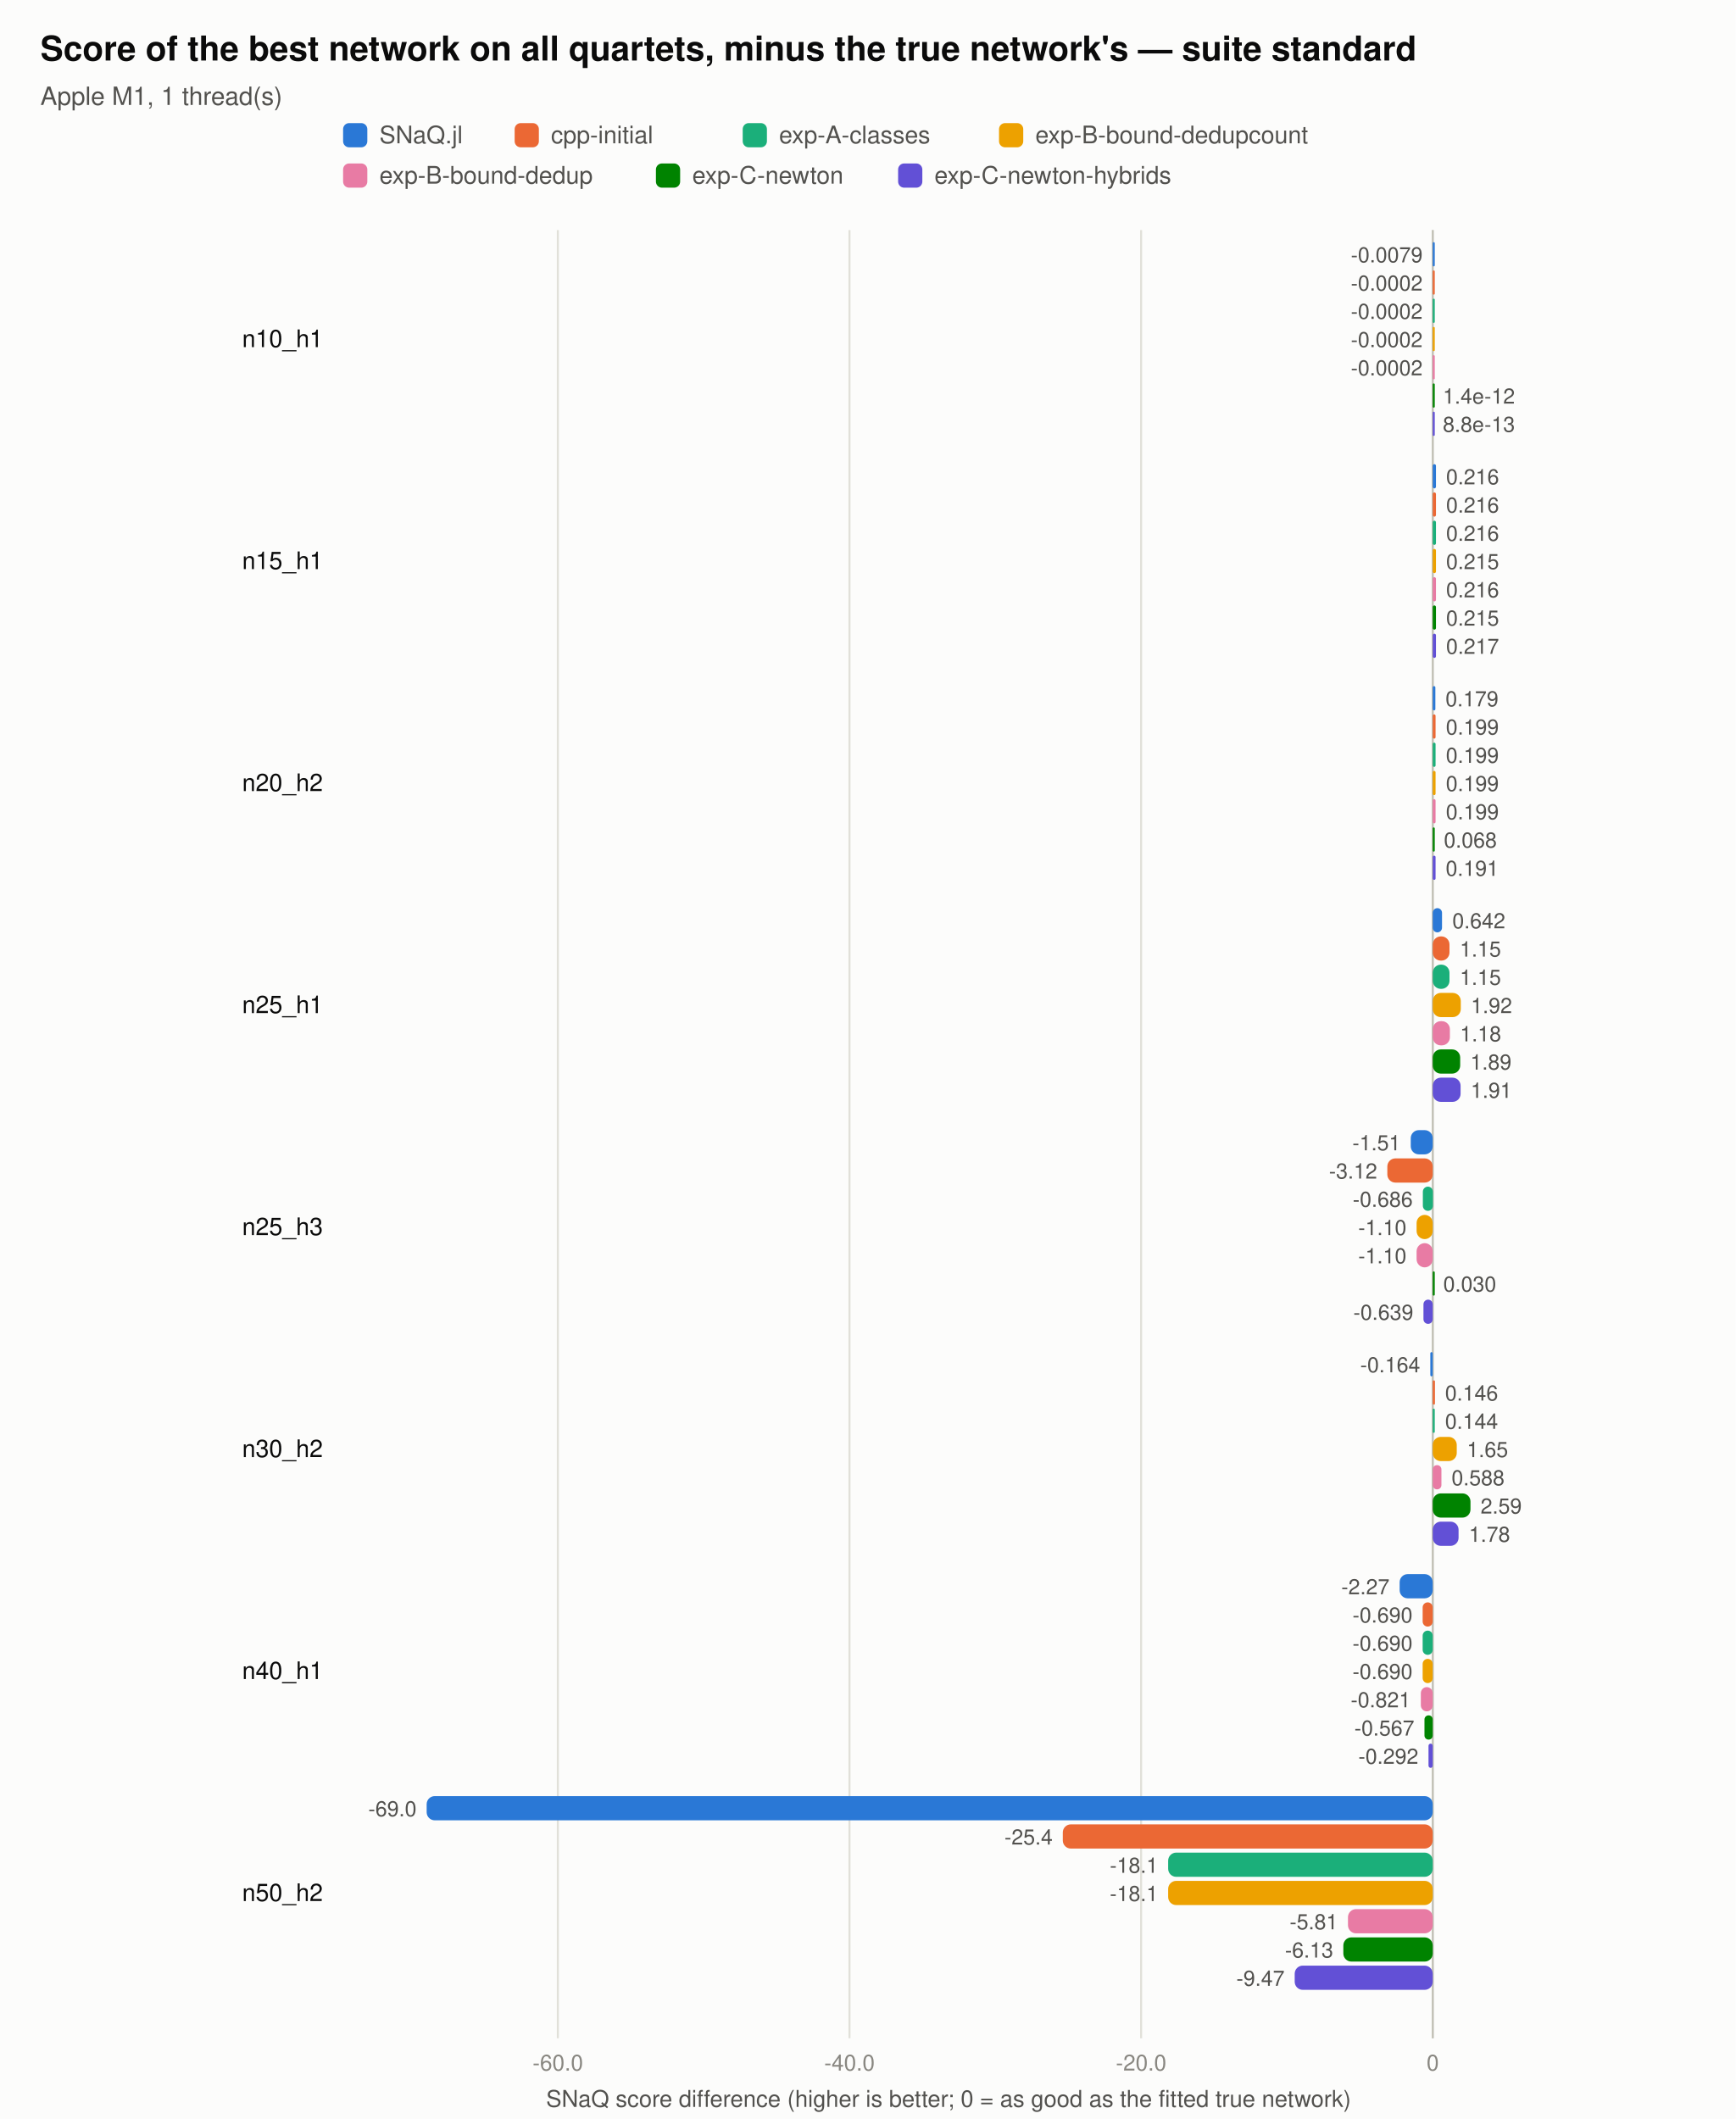
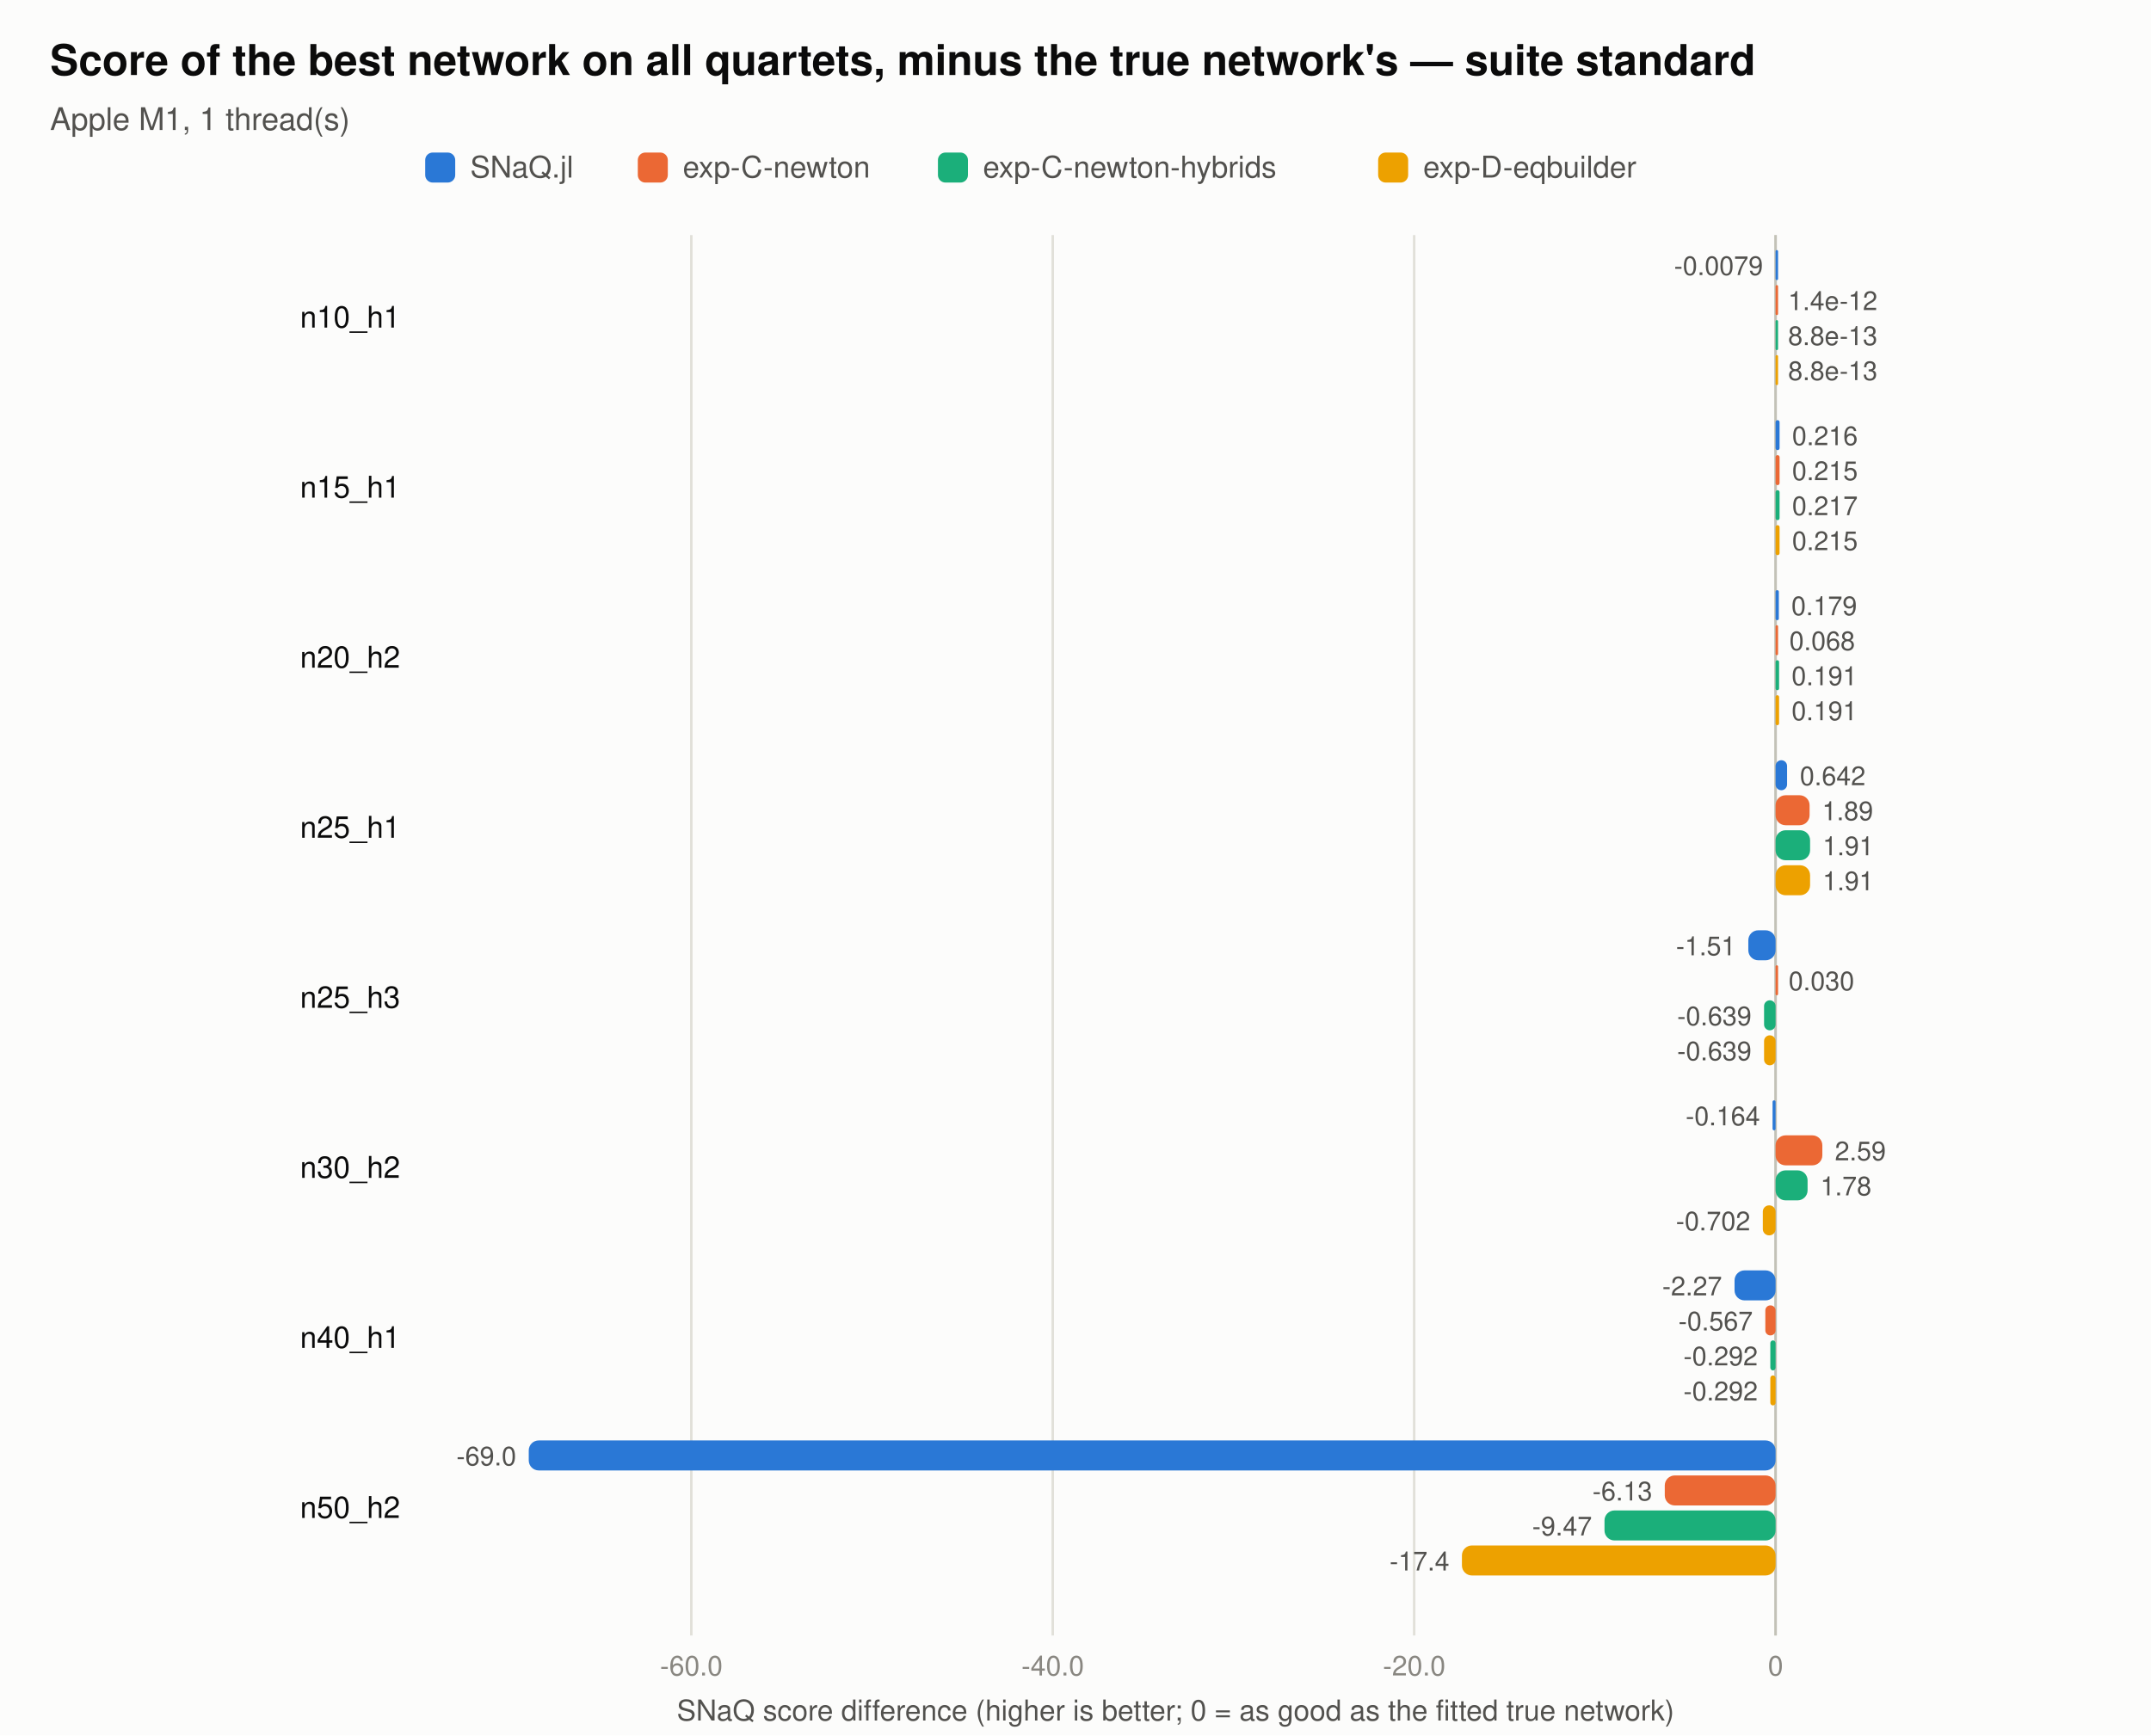
- <svg xmlns="http://www.w3.org/2000/svg" width="860" height="1050" viewBox="0 0 860 1050" font-family="-apple-system, BlinkMacSystemFont, 'Segoe UI', Helvetica, Arial, sans-serif">
-   <rect width="860" height="1050" fill="#fcfcfb" />
+ <svg xmlns="http://www.w3.org/2000/svg" width="860" height="694" viewBox="0 0 860 694" font-family="-apple-system, BlinkMacSystemFont, 'Segoe UI', Helvetica, Arial, sans-serif">
+   <rect width="860" height="694" fill="#fcfcfb" />
  <text x="20" y="30" font-size="17" font-weight="600" fill="#0b0b0b">Score of the best network on all quartets, minus the true network's — suite standard</text>
  <text x="20" y="52" font-size="12.5" fill="#52514e">Apple M1, 1 thread(s)</text>
  <rect x="170" y="61" width="12" height="12" rx="3" fill="#2a78d6" />
  <text x="188" y="71" font-size="12" fill="#52514e">SNaQ.jl</text>
  <rect x="255" y="61" width="12" height="12" rx="3" fill="#eb6834" />
-   <text x="273" y="71" font-size="12" fill="#52514e">cpp-initial</text>
-   <rect x="368" y="61" width="12" height="12" rx="3" fill="#1baf7a" />
-   <text x="386" y="71" font-size="12" fill="#52514e">exp-A-classes</text>
-   <rect x="495" y="61" width="12" height="12" rx="3" fill="#eda100" />
-   <text x="513" y="71" font-size="12" fill="#52514e">exp-B-bound-dedupcount</text>
-   <rect x="170" y="81" width="12" height="12" rx="3" fill="#e87ba4" />
-   <text x="188" y="91" font-size="12" fill="#52514e">exp-B-bound-dedup</text>
-   <rect x="325" y="81" width="12" height="12" rx="3" fill="#008300" />
-   <text x="343" y="91" font-size="12" fill="#52514e">exp-C-newton</text>
-   <rect x="445" y="81" width="12" height="12" rx="3" fill="#6250d6" />
-   <text x="463" y="91" font-size="12" fill="#52514e">exp-C-newton-hybrids</text>
-   <line x1="276.4" y1="114" x2="276.4" y2="1010" stroke="#e1e0d9" stroke-width="1" />
-   <text x="276.4" y="1026" font-size="11" fill="#898781" text-anchor="middle">-60.0</text>
-   <line x1="420.9" y1="114" x2="420.9" y2="1010" stroke="#e1e0d9" stroke-width="1" />
-   <text x="420.9" y="1026" font-size="11" fill="#898781" text-anchor="middle">-40.0</text>
-   <line x1="565.4" y1="114" x2="565.4" y2="1010" stroke="#e1e0d9" stroke-width="1" />
-   <text x="565.4" y="1026" font-size="11" fill="#898781" text-anchor="middle">-20.0</text>
-   <line x1="709.9" y1="114" x2="709.9" y2="1010" stroke="#e1e0d9" stroke-width="1" />
-   <text x="709.9" y="1026" font-size="11" fill="#898781" text-anchor="middle">0</text>
-   <text x="470.0" y="1044" font-size="11.5" fill="#52514e" text-anchor="middle">SNaQ score difference (higher is better; 0 = as good as the fitted true network)</text>
-   <line x1="709.9" y1="114" x2="709.9" y2="1010" stroke="#c3c2b7" stroke-width="1" />
-   <text x="160" y="172.0" font-size="12" fill="#0b0b0b" text-anchor="end">n10_h1</text>
+   <text x="273" y="71" font-size="12" fill="#52514e">exp-C-newton</text>
+   <rect x="375" y="61" width="12" height="12" rx="3" fill="#1baf7a" />
+   <text x="393" y="71" font-size="12" fill="#52514e">exp-C-newton-hybrids</text>
+   <rect x="551" y="61" width="12" height="12" rx="3" fill="#eda100" />
+   <text x="569" y="71" font-size="12" fill="#52514e">exp-D-eqbuilder</text>
+   <line x1="276.4" y1="94" x2="276.4" y2="654" stroke="#e1e0d9" stroke-width="1" />
+   <text x="276.4" y="670" font-size="11" fill="#898781" text-anchor="middle">-60.0</text>
+   <line x1="420.9" y1="94" x2="420.9" y2="654" stroke="#e1e0d9" stroke-width="1" />
+   <text x="420.9" y="670" font-size="11" fill="#898781" text-anchor="middle">-40.0</text>
+   <line x1="565.4" y1="94" x2="565.4" y2="654" stroke="#e1e0d9" stroke-width="1" />
+   <text x="565.4" y="670" font-size="11" fill="#898781" text-anchor="middle">-20.0</text>
+   <line x1="709.9" y1="94" x2="709.9" y2="654" stroke="#e1e0d9" stroke-width="1" />
+   <text x="709.9" y="670" font-size="11" fill="#898781" text-anchor="middle">0</text>
+   <text x="470.0" y="688" font-size="11.5" fill="#52514e" text-anchor="middle">SNaQ score difference (higher is better; 0 = as good as the fitted true network)</text>
+   <line x1="709.9" y1="94" x2="709.9" y2="654" stroke="#c3c2b7" stroke-width="1" />
+   <text x="160" y="131.0" font-size="12" fill="#0b0b0b" text-anchor="end">n10_h1</text>
  <g>
-     <rect x="709.9" y="120" width="1.0" height="12" rx="0.5" fill="#2a78d6" />
+     <rect x="709.9" y="100" width="1.0" height="12" rx="0.5" fill="#2a78d6" />
  </g>
-   <text x="704.9" y="130" font-size="10.5" fill="#52514e" text-anchor="end">-0.0079</text>
+   <text x="704.9" y="110" font-size="10.5" fill="#52514e" text-anchor="end">-0.0079</text>
  <g>
-     <rect x="709.9" y="134" width="1.0" height="12" rx="0.5" fill="#eb6834" />
+     <rect x="709.9" y="114" width="1.0" height="12" rx="0.5" fill="#eb6834" />
  </g>
-   <text x="704.9" y="144" font-size="10.5" fill="#52514e" text-anchor="end">-0.0002</text>
+   <text x="714.9" y="124" font-size="10.5" fill="#52514e" text-anchor="start">1.4e-12</text>
  <g>
-     <rect x="709.9" y="148" width="1.0" height="12" rx="0.5" fill="#1baf7a" />
+     <rect x="709.9" y="128" width="1.0" height="12" rx="0.5" fill="#1baf7a" />
  </g>
-   <text x="704.9" y="158" font-size="10.5" fill="#52514e" text-anchor="end">-0.0002</text>
+   <text x="714.9" y="138" font-size="10.5" fill="#52514e" text-anchor="start">8.8e-13</text>
  <g>
-     <rect x="709.9" y="162" width="1.0" height="12" rx="0.5" fill="#eda100" />
+     <rect x="709.9" y="142" width="1.0" height="12" rx="0.5" fill="#eda100" />
  </g>
-   <text x="704.9" y="172" font-size="10.5" fill="#52514e" text-anchor="end">-0.0002</text>
+   <text x="714.9" y="152" font-size="10.5" fill="#52514e" text-anchor="start">8.8e-13</text>
+   <text x="160" y="199.0" font-size="12" fill="#0b0b0b" text-anchor="end">n15_h1</text>
  <g>
-     <rect x="709.9" y="176" width="1.0" height="12" rx="0.5" fill="#e87ba4" />
+     <rect x="709.9" y="168" width="1.6" height="12" rx="0.8" fill="#2a78d6" />
  </g>
-   <text x="704.9" y="186" font-size="10.5" fill="#52514e" text-anchor="end">-0.0002</text>
+   <text x="716.5" y="178" font-size="10.5" fill="#52514e" text-anchor="start">0.216</text>
  <g>
-     <rect x="709.9" y="190" width="1.0" height="12" rx="0.5" fill="#008300" />
+     <rect x="709.9" y="182" width="1.6" height="12" rx="0.8" fill="#eb6834" />
  </g>
-   <text x="714.9" y="200" font-size="10.5" fill="#52514e" text-anchor="start">1.4e-12</text>
+   <text x="716.5" y="192" font-size="10.5" fill="#52514e" text-anchor="start">0.215</text>
  <g>
-     <rect x="709.9" y="204" width="1.0" height="12" rx="0.5" fill="#6250d6" />
+     <rect x="709.9" y="196" width="1.6" height="12" rx="0.8" fill="#1baf7a" />
  </g>
-   <text x="714.9" y="214" font-size="10.5" fill="#52514e" text-anchor="start">8.8e-13</text>
-   <text x="160" y="282.0" font-size="12" fill="#0b0b0b" text-anchor="end">n15_h1</text>
+   <text x="716.5" y="206" font-size="10.5" fill="#52514e" text-anchor="start">0.217</text>
  <g>
-     <rect x="709.9" y="230" width="1.6" height="12" rx="0.8" fill="#2a78d6" />
+     <rect x="709.9" y="210" width="1.6" height="12" rx="0.8" fill="#eda100" />
  </g>
-   <text x="716.5" y="240" font-size="10.5" fill="#52514e" text-anchor="start">0.216</text>
+   <text x="716.5" y="220" font-size="10.5" fill="#52514e" text-anchor="start">0.215</text>
+   <text x="160" y="267.0" font-size="12" fill="#0b0b0b" text-anchor="end">n20_h2</text>
  <g>
-     <rect x="709.9" y="244" width="1.6" height="12" rx="0.8" fill="#eb6834" />
+     <rect x="709.9" y="236" width="1.3" height="12" rx="0.6" fill="#2a78d6" />
  </g>
-   <text x="716.5" y="254" font-size="10.5" fill="#52514e" text-anchor="start">0.216</text>
+   <text x="716.2" y="246" font-size="10.5" fill="#52514e" text-anchor="start">0.179</text>
  <g>
-     <rect x="709.9" y="258" width="1.6" height="12" rx="0.8" fill="#1baf7a" />
+     <rect x="709.9" y="250" width="1.0" height="12" rx="0.5" fill="#eb6834" />
  </g>
-   <text x="716.5" y="268" font-size="10.5" fill="#52514e" text-anchor="start">0.216</text>
+   <text x="715.4" y="260" font-size="10.5" fill="#52514e" text-anchor="start">0.068</text>
  <g>
-     <rect x="709.9" y="272" width="1.6" height="12" rx="0.8" fill="#eda100" />
+     <rect x="709.9" y="264" width="1.4" height="12" rx="0.7" fill="#1baf7a" />
  </g>
-   <text x="716.5" y="282" font-size="10.5" fill="#52514e" text-anchor="start">0.215</text>
+   <text x="716.3" y="274" font-size="10.5" fill="#52514e" text-anchor="start">0.191</text>
  <g>
-     <rect x="709.9" y="286" width="1.6" height="12" rx="0.8" fill="#e87ba4" />
+     <rect x="709.9" y="278" width="1.4" height="12" rx="0.7" fill="#eda100" />
  </g>
-   <text x="716.5" y="296" font-size="10.5" fill="#52514e" text-anchor="start">0.216</text>
+   <text x="716.3" y="288" font-size="10.5" fill="#52514e" text-anchor="start">0.191</text>
+   <text x="160" y="335.0" font-size="12" fill="#0b0b0b" text-anchor="end">n25_h1</text>
  <g>
-     <rect x="709.9" y="300" width="1.6" height="12" rx="0.8" fill="#008300" />
+     <rect x="709.9" y="304" width="4.6" height="12" rx="2.3" fill="#2a78d6" />
  </g>
-   <text x="716.5" y="310" font-size="10.5" fill="#52514e" text-anchor="start">0.215</text>
+   <text x="719.6" y="314" font-size="10.5" fill="#52514e" text-anchor="start">0.642</text>
  <g>
-     <rect x="709.9" y="314" width="1.6" height="12" rx="0.8" fill="#6250d6" />
+     <rect x="709.9" y="318" width="13.6" height="12" rx="4.0" fill="#eb6834" />
  </g>
-   <text x="716.5" y="324" font-size="10.5" fill="#52514e" text-anchor="start">0.217</text>
-   <text x="160" y="392.0" font-size="12" fill="#0b0b0b" text-anchor="end">n20_h2</text>
+   <text x="728.5" y="328" font-size="10.5" fill="#52514e" text-anchor="start">1.89</text>
  <g>
-     <rect x="709.9" y="340" width="1.3" height="12" rx="0.6" fill="#2a78d6" />
+     <rect x="709.9" y="332" width="13.8" height="12" rx="4.0" fill="#1baf7a" />
  </g>
-   <text x="716.2" y="350" font-size="10.5" fill="#52514e" text-anchor="start">0.179</text>
+   <text x="728.7" y="342" font-size="10.5" fill="#52514e" text-anchor="start">1.91</text>
  <g>
-     <rect x="709.9" y="354" width="1.4" height="12" rx="0.7" fill="#eb6834" />
+     <rect x="709.9" y="346" width="13.8" height="12" rx="4.0" fill="#eda100" />
  </g>
-   <text x="716.4" y="364" font-size="10.5" fill="#52514e" text-anchor="start">0.199</text>
+   <text x="728.7" y="356" font-size="10.5" fill="#52514e" text-anchor="start">1.91</text>
+   <text x="160" y="403.0" font-size="12" fill="#0b0b0b" text-anchor="end">n25_h3</text>
  <g>
-     <rect x="709.9" y="368" width="1.4" height="12" rx="0.7" fill="#1baf7a" />
+     <rect x="699.0" y="372" width="10.9" height="12" rx="4.0" fill="#2a78d6" />
  </g>
-   <text x="716.4" y="378" font-size="10.5" fill="#52514e" text-anchor="start">0.199</text>
+   <text x="694.0" y="382" font-size="10.5" fill="#52514e" text-anchor="end">-1.51</text>
  <g>
-     <rect x="709.9" y="382" width="1.4" height="12" rx="0.7" fill="#eda100" />
+     <rect x="709.9" y="386" width="1.0" height="12" rx="0.5" fill="#eb6834" />
  </g>
-   <text x="716.4" y="392" font-size="10.5" fill="#52514e" text-anchor="start">0.199</text>
+   <text x="715.1" y="396" font-size="10.5" fill="#52514e" text-anchor="start">0.030</text>
  <g>
-     <rect x="709.9" y="396" width="1.4" height="12" rx="0.7" fill="#e87ba4" />
+     <rect x="705.3" y="400" width="4.6" height="12" rx="2.3" fill="#1baf7a" />
  </g>
-   <text x="716.4" y="406" font-size="10.5" fill="#52514e" text-anchor="start">0.199</text>
+   <text x="700.3" y="410" font-size="10.5" fill="#52514e" text-anchor="end">-0.639</text>
  <g>
-     <rect x="709.9" y="410" width="1.0" height="12" rx="0.5" fill="#008300" />
+     <rect x="705.3" y="414" width="4.6" height="12" rx="2.3" fill="#eda100" />
  </g>
-   <text x="715.4" y="420" font-size="10.5" fill="#52514e" text-anchor="start">0.068</text>
+   <text x="700.3" y="424" font-size="10.5" fill="#52514e" text-anchor="end">-0.639</text>
+   <text x="160" y="471.0" font-size="12" fill="#0b0b0b" text-anchor="end">n30_h2</text>
  <g>
-     <rect x="709.9" y="424" width="1.4" height="12" rx="0.7" fill="#6250d6" />
+     <rect x="708.7" y="440" width="1.2" height="12" rx="0.6" fill="#2a78d6" />
  </g>
-   <text x="716.3" y="434" font-size="10.5" fill="#52514e" text-anchor="start">0.191</text>
-   <text x="160" y="502.0" font-size="12" fill="#0b0b0b" text-anchor="end">n25_h1</text>
+   <text x="703.7" y="450" font-size="10.5" fill="#52514e" text-anchor="end">-0.164</text>
  <g>
-     <rect x="709.9" y="450" width="4.6" height="12" rx="2.3" fill="#2a78d6" />
+     <rect x="709.9" y="454" width="18.7" height="12" rx="4.0" fill="#eb6834" />
  </g>
-   <text x="719.6" y="460" font-size="10.5" fill="#52514e" text-anchor="start">0.642</text>
+   <text x="733.6" y="464" font-size="10.5" fill="#52514e" text-anchor="start">2.59</text>
  <g>
-     <rect x="709.9" y="464" width="8.3" height="12" rx="4.0" fill="#eb6834" />
+     <rect x="709.9" y="468" width="12.8" height="12" rx="4.0" fill="#1baf7a" />
  </g>
-   <text x="723.3" y="474" font-size="10.5" fill="#52514e" text-anchor="start">1.15</text>
+   <text x="727.8" y="478" font-size="10.5" fill="#52514e" text-anchor="start">1.78</text>
  <g>
-     <rect x="709.9" y="478" width="8.3" height="12" rx="4.0" fill="#1baf7a" />
+     <rect x="704.8" y="482" width="5.1" height="12" rx="2.5" fill="#eda100" />
  </g>
-   <text x="723.3" y="488" font-size="10.5" fill="#52514e" text-anchor="start">1.15</text>
+   <text x="699.8" y="492" font-size="10.5" fill="#52514e" text-anchor="end">-0.702</text>
+   <text x="160" y="539.0" font-size="12" fill="#0b0b0b" text-anchor="end">n40_h1</text>
  <g>
-     <rect x="709.9" y="492" width="13.9" height="12" rx="4.0" fill="#eda100" />
+     <rect x="693.5" y="508" width="16.4" height="12" rx="4.0" fill="#2a78d6" />
  </g>
-   <text x="728.8" y="502" font-size="10.5" fill="#52514e" text-anchor="start">1.92</text>
+   <text x="688.5" y="518" font-size="10.5" fill="#52514e" text-anchor="end">-2.27</text>
  <g>
-     <rect x="709.9" y="506" width="8.5" height="12" rx="4.0" fill="#e87ba4" />
+     <rect x="705.8" y="522" width="4.1" height="12" rx="2.0" fill="#eb6834" />
  </g>
-   <text x="723.4" y="516" font-size="10.5" fill="#52514e" text-anchor="start">1.18</text>
+   <text x="700.8" y="532" font-size="10.5" fill="#52514e" text-anchor="end">-0.567</text>
  <g>
-     <rect x="709.9" y="520" width="13.6" height="12" rx="4.0" fill="#008300" />
+     <rect x="707.8" y="536" width="2.1" height="12" rx="1.1" fill="#1baf7a" />
  </g>
-   <text x="728.5" y="530" font-size="10.5" fill="#52514e" text-anchor="start">1.89</text>
+   <text x="702.8" y="546" font-size="10.5" fill="#52514e" text-anchor="end">-0.292</text>
  <g>
-     <rect x="709.9" y="534" width="13.8" height="12" rx="4.0" fill="#6250d6" />
+     <rect x="707.8" y="550" width="2.1" height="12" rx="1.1" fill="#eda100" />
  </g>
-   <text x="728.7" y="544" font-size="10.5" fill="#52514e" text-anchor="start">1.91</text>
-   <text x="160" y="612.0" font-size="12" fill="#0b0b0b" text-anchor="end">n25_h3</text>
+   <text x="702.8" y="560" font-size="10.5" fill="#52514e" text-anchor="end">-0.292</text>
+   <text x="160" y="607.0" font-size="12" fill="#0b0b0b" text-anchor="end">n50_h2</text>
  <g>
-     <rect x="699.0" y="560" width="10.9" height="12" rx="4.0" fill="#2a78d6" />
+     <rect x="211.4" y="576" width="498.5" height="12" rx="4.0" fill="#2a78d6" />
  </g>
-   <text x="694.0" y="570" font-size="10.5" fill="#52514e" text-anchor="end">-1.51</text>
+   <text x="206.4" y="586" font-size="10.5" fill="#52514e" text-anchor="end">-69.0</text>
  <g>
-     <rect x="687.4" y="574" width="22.5" height="12" rx="4.0" fill="#eb6834" />
+     <rect x="665.6" y="590" width="44.3" height="12" rx="4.0" fill="#eb6834" />
  </g>
-   <text x="682.4" y="584" font-size="10.5" fill="#52514e" text-anchor="end">-3.12</text>
+   <text x="660.6" y="600" font-size="10.5" fill="#52514e" text-anchor="end">-6.13</text>
  <g>
-     <rect x="705.0" y="588" width="5.0" height="12" rx="2.5" fill="#1baf7a" />
+     <rect x="641.5" y="604" width="68.4" height="12" rx="4.0" fill="#1baf7a" />
  </g>
-   <text x="700.0" y="598" font-size="10.5" fill="#52514e" text-anchor="end">-0.686</text>
+   <text x="636.5" y="614" font-size="10.5" fill="#52514e" text-anchor="end">-9.47</text>
  <g>
-     <rect x="701.9" y="602" width="8.0" height="12" rx="4.0" fill="#eda100" />
+     <rect x="584.5" y="618" width="125.4" height="12" rx="4.0" fill="#eda100" />
  </g>
-   <text x="696.9" y="612" font-size="10.5" fill="#52514e" text-anchor="end">-1.10</text>
-   <g>
-     <rect x="701.9" y="616" width="8.0" height="12" rx="4.0" fill="#e87ba4" />
-   </g>
-   <text x="696.9" y="626" font-size="10.5" fill="#52514e" text-anchor="end">-1.10</text>
-   <g>
-     <rect x="709.9" y="630" width="1.0" height="12" rx="0.5" fill="#008300" />
-   </g>
-   <text x="715.1" y="640" font-size="10.5" fill="#52514e" text-anchor="start">0.030</text>
-   <g>
-     <rect x="705.3" y="644" width="4.6" height="12" rx="2.3" fill="#6250d6" />
-   </g>
-   <text x="700.3" y="654" font-size="10.5" fill="#52514e" text-anchor="end">-0.639</text>
-   <text x="160" y="722.0" font-size="12" fill="#0b0b0b" text-anchor="end">n30_h2</text>
-   <g>
-     <rect x="708.7" y="670" width="1.2" height="12" rx="0.6" fill="#2a78d6" />
-   </g>
-   <text x="703.7" y="680" font-size="10.5" fill="#52514e" text-anchor="end">-0.164</text>
-   <g>
-     <rect x="709.9" y="684" width="1.1" height="12" rx="0.5" fill="#eb6834" />
-   </g>
-   <text x="716.0" y="694" font-size="10.5" fill="#52514e" text-anchor="start">0.146</text>
-   <g>
-     <rect x="709.9" y="698" width="1.0" height="12" rx="0.5" fill="#1baf7a" />
-   </g>
-   <text x="716.0" y="708" font-size="10.5" fill="#52514e" text-anchor="start">0.144</text>
-   <g>
-     <rect x="709.9" y="712" width="11.9" height="12" rx="4.0" fill="#eda100" />
-   </g>
-   <text x="726.8" y="722" font-size="10.5" fill="#52514e" text-anchor="start">1.65</text>
-   <g>
-     <rect x="709.9" y="726" width="4.3" height="12" rx="2.1" fill="#e87ba4" />
-   </g>
-   <text x="719.2" y="736" font-size="10.5" fill="#52514e" text-anchor="start">0.588</text>
-   <g>
-     <rect x="709.9" y="740" width="18.7" height="12" rx="4.0" fill="#008300" />
-   </g>
-   <text x="733.6" y="750" font-size="10.5" fill="#52514e" text-anchor="start">2.59</text>
-   <g>
-     <rect x="709.9" y="754" width="12.8" height="12" rx="4.0" fill="#6250d6" />
-   </g>
-   <text x="727.8" y="764" font-size="10.5" fill="#52514e" text-anchor="start">1.78</text>
-   <text x="160" y="832.0" font-size="12" fill="#0b0b0b" text-anchor="end">n40_h1</text>
-   <g>
-     <rect x="693.5" y="780" width="16.4" height="12" rx="4.0" fill="#2a78d6" />
-   </g>
-   <text x="688.5" y="790" font-size="10.5" fill="#52514e" text-anchor="end">-2.27</text>
-   <g>
-     <rect x="704.9" y="794" width="5.0" height="12" rx="2.5" fill="#eb6834" />
-   </g>
-   <text x="699.9" y="804" font-size="10.5" fill="#52514e" text-anchor="end">-0.690</text>
-   <g>
-     <rect x="704.9" y="808" width="5.0" height="12" rx="2.5" fill="#1baf7a" />
-   </g>
-   <text x="699.9" y="818" font-size="10.5" fill="#52514e" text-anchor="end">-0.690</text>
-   <g>
-     <rect x="704.9" y="822" width="5.0" height="12" rx="2.5" fill="#eda100" />
-   </g>
-   <text x="699.9" y="832" font-size="10.5" fill="#52514e" text-anchor="end">-0.690</text>
-   <g>
-     <rect x="704.0" y="836" width="5.9" height="12" rx="3.0" fill="#e87ba4" />
-   </g>
-   <text x="699.0" y="846" font-size="10.5" fill="#52514e" text-anchor="end">-0.821</text>
-   <g>
-     <rect x="705.8" y="850" width="4.1" height="12" rx="2.0" fill="#008300" />
-   </g>
-   <text x="700.8" y="860" font-size="10.5" fill="#52514e" text-anchor="end">-0.567</text>
-   <g>
-     <rect x="707.8" y="864" width="2.1" height="12" rx="1.1" fill="#6250d6" />
-   </g>
-   <text x="702.8" y="874" font-size="10.5" fill="#52514e" text-anchor="end">-0.292</text>
-   <text x="160" y="942.0" font-size="12" fill="#0b0b0b" text-anchor="end">n50_h2</text>
-   <g>
-     <rect x="211.4" y="890" width="498.5" height="12" rx="4.0" fill="#2a78d6" />
-   </g>
-   <text x="206.4" y="900" font-size="10.5" fill="#52514e" text-anchor="end">-69.0</text>
-   <g>
-     <rect x="526.6" y="904" width="183.3" height="12" rx="4.0" fill="#eb6834" />
-   </g>
-   <text x="521.6" y="914" font-size="10.5" fill="#52514e" text-anchor="end">-25.4</text>
-   <g>
-     <rect x="578.8" y="918" width="131.1" height="12" rx="4.0" fill="#1baf7a" />
-   </g>
-   <text x="573.8" y="928" font-size="10.5" fill="#52514e" text-anchor="end">-18.1</text>
-   <g>
-     <rect x="578.8" y="932" width="131.1" height="12" rx="4.0" fill="#eda100" />
-   </g>
-   <text x="573.8" y="942" font-size="10.5" fill="#52514e" text-anchor="end">-18.1</text>
-   <g>
-     <rect x="667.9" y="946" width="42.0" height="12" rx="4.0" fill="#e87ba4" />
-   </g>
-   <text x="662.9" y="956" font-size="10.5" fill="#52514e" text-anchor="end">-5.81</text>
-   <g>
-     <rect x="665.6" y="960" width="44.3" height="12" rx="4.0" fill="#008300" />
-   </g>
-   <text x="660.6" y="970" font-size="10.5" fill="#52514e" text-anchor="end">-6.13</text>
-   <g>
-     <rect x="641.5" y="974" width="68.4" height="12" rx="4.0" fill="#6250d6" />
-   </g>
-   <text x="636.5" y="984" font-size="10.5" fill="#52514e" text-anchor="end">-9.47</text>
+   <text x="579.5" y="628" font-size="10.5" fill="#52514e" text-anchor="end">-17.4</text>
</svg>
